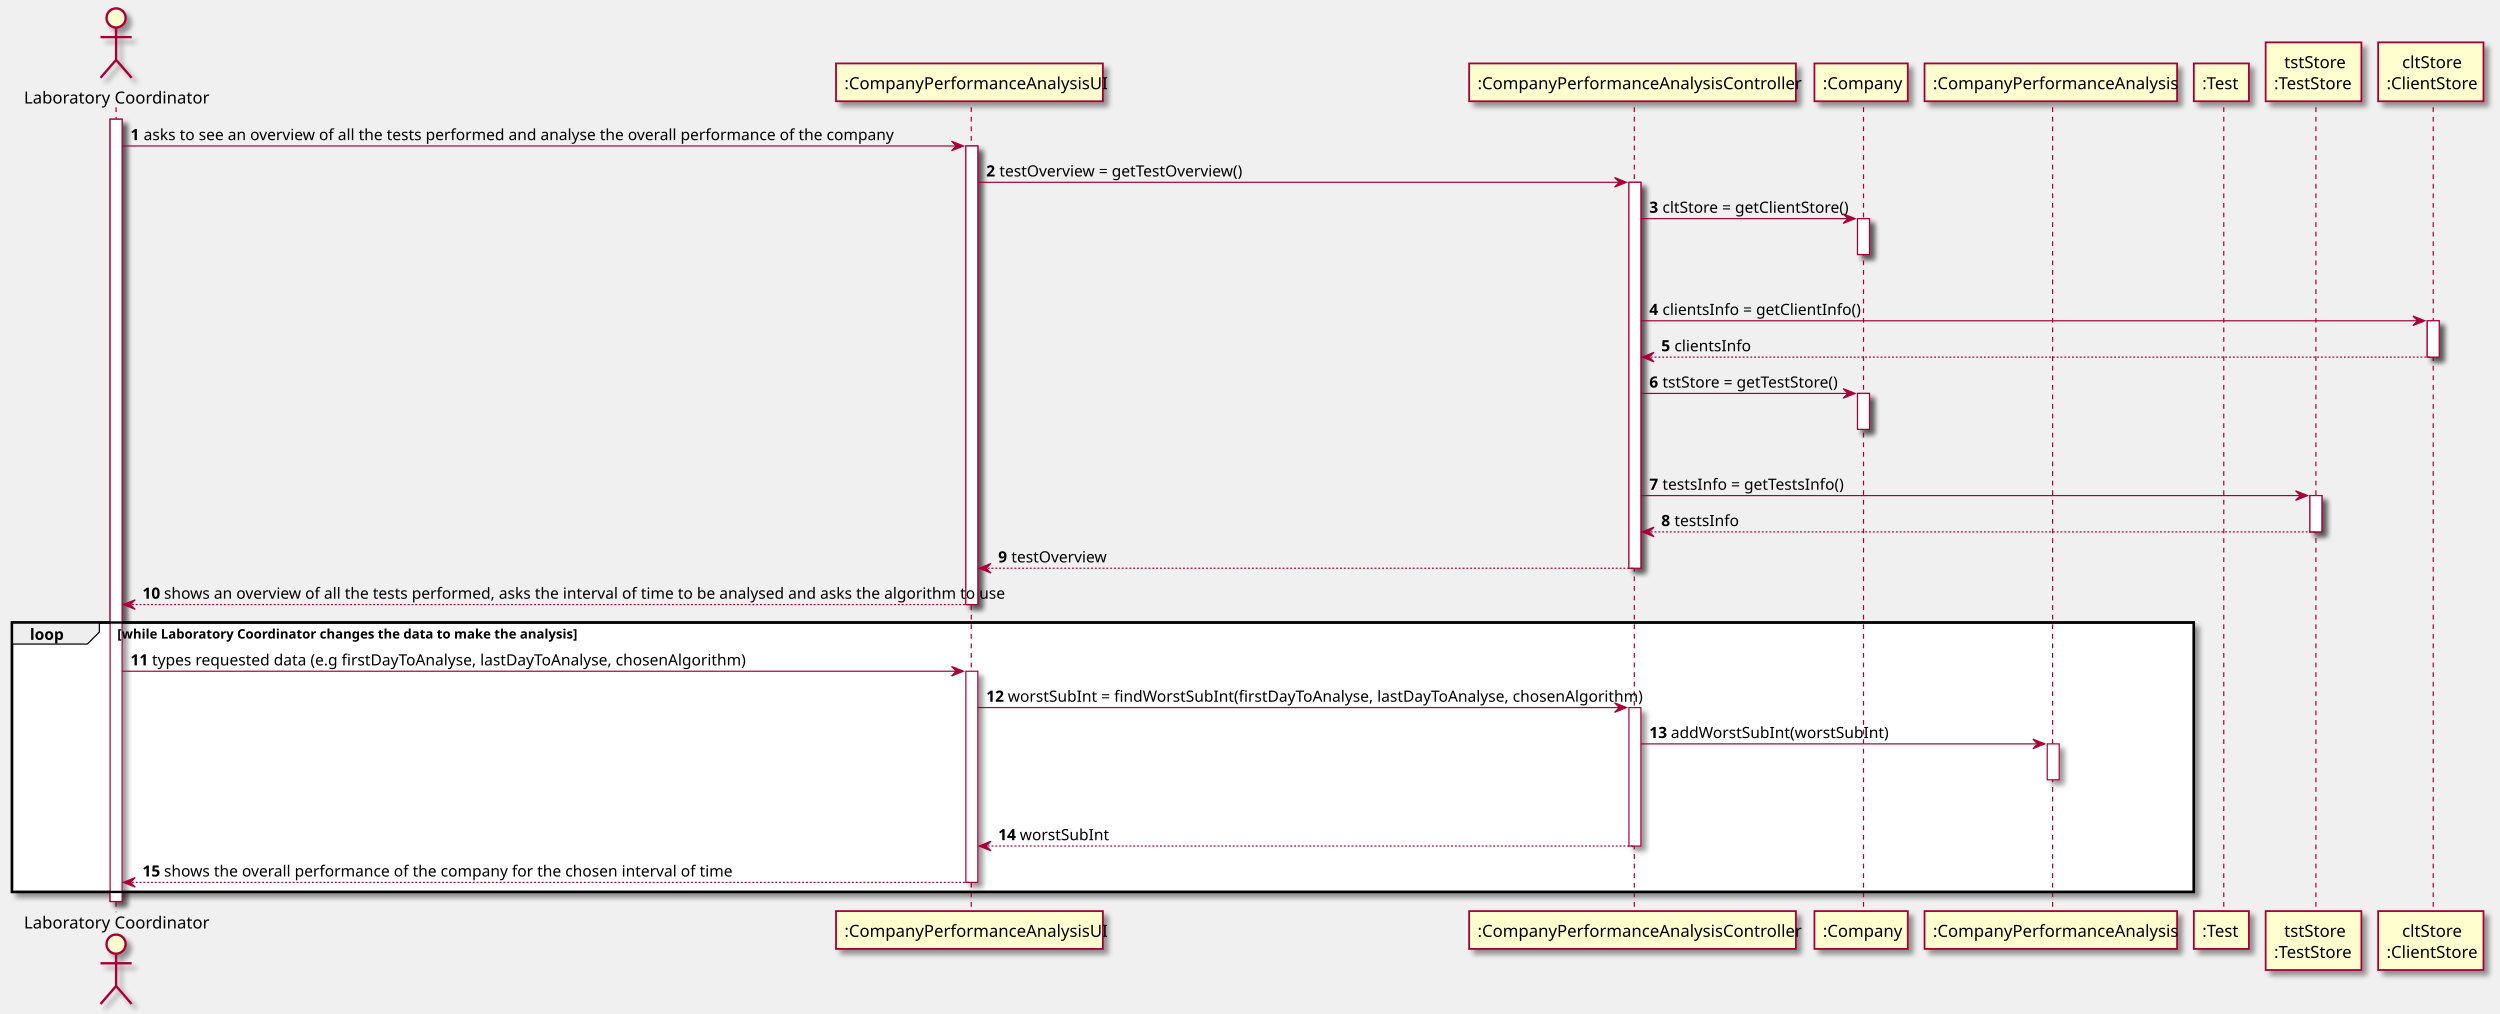
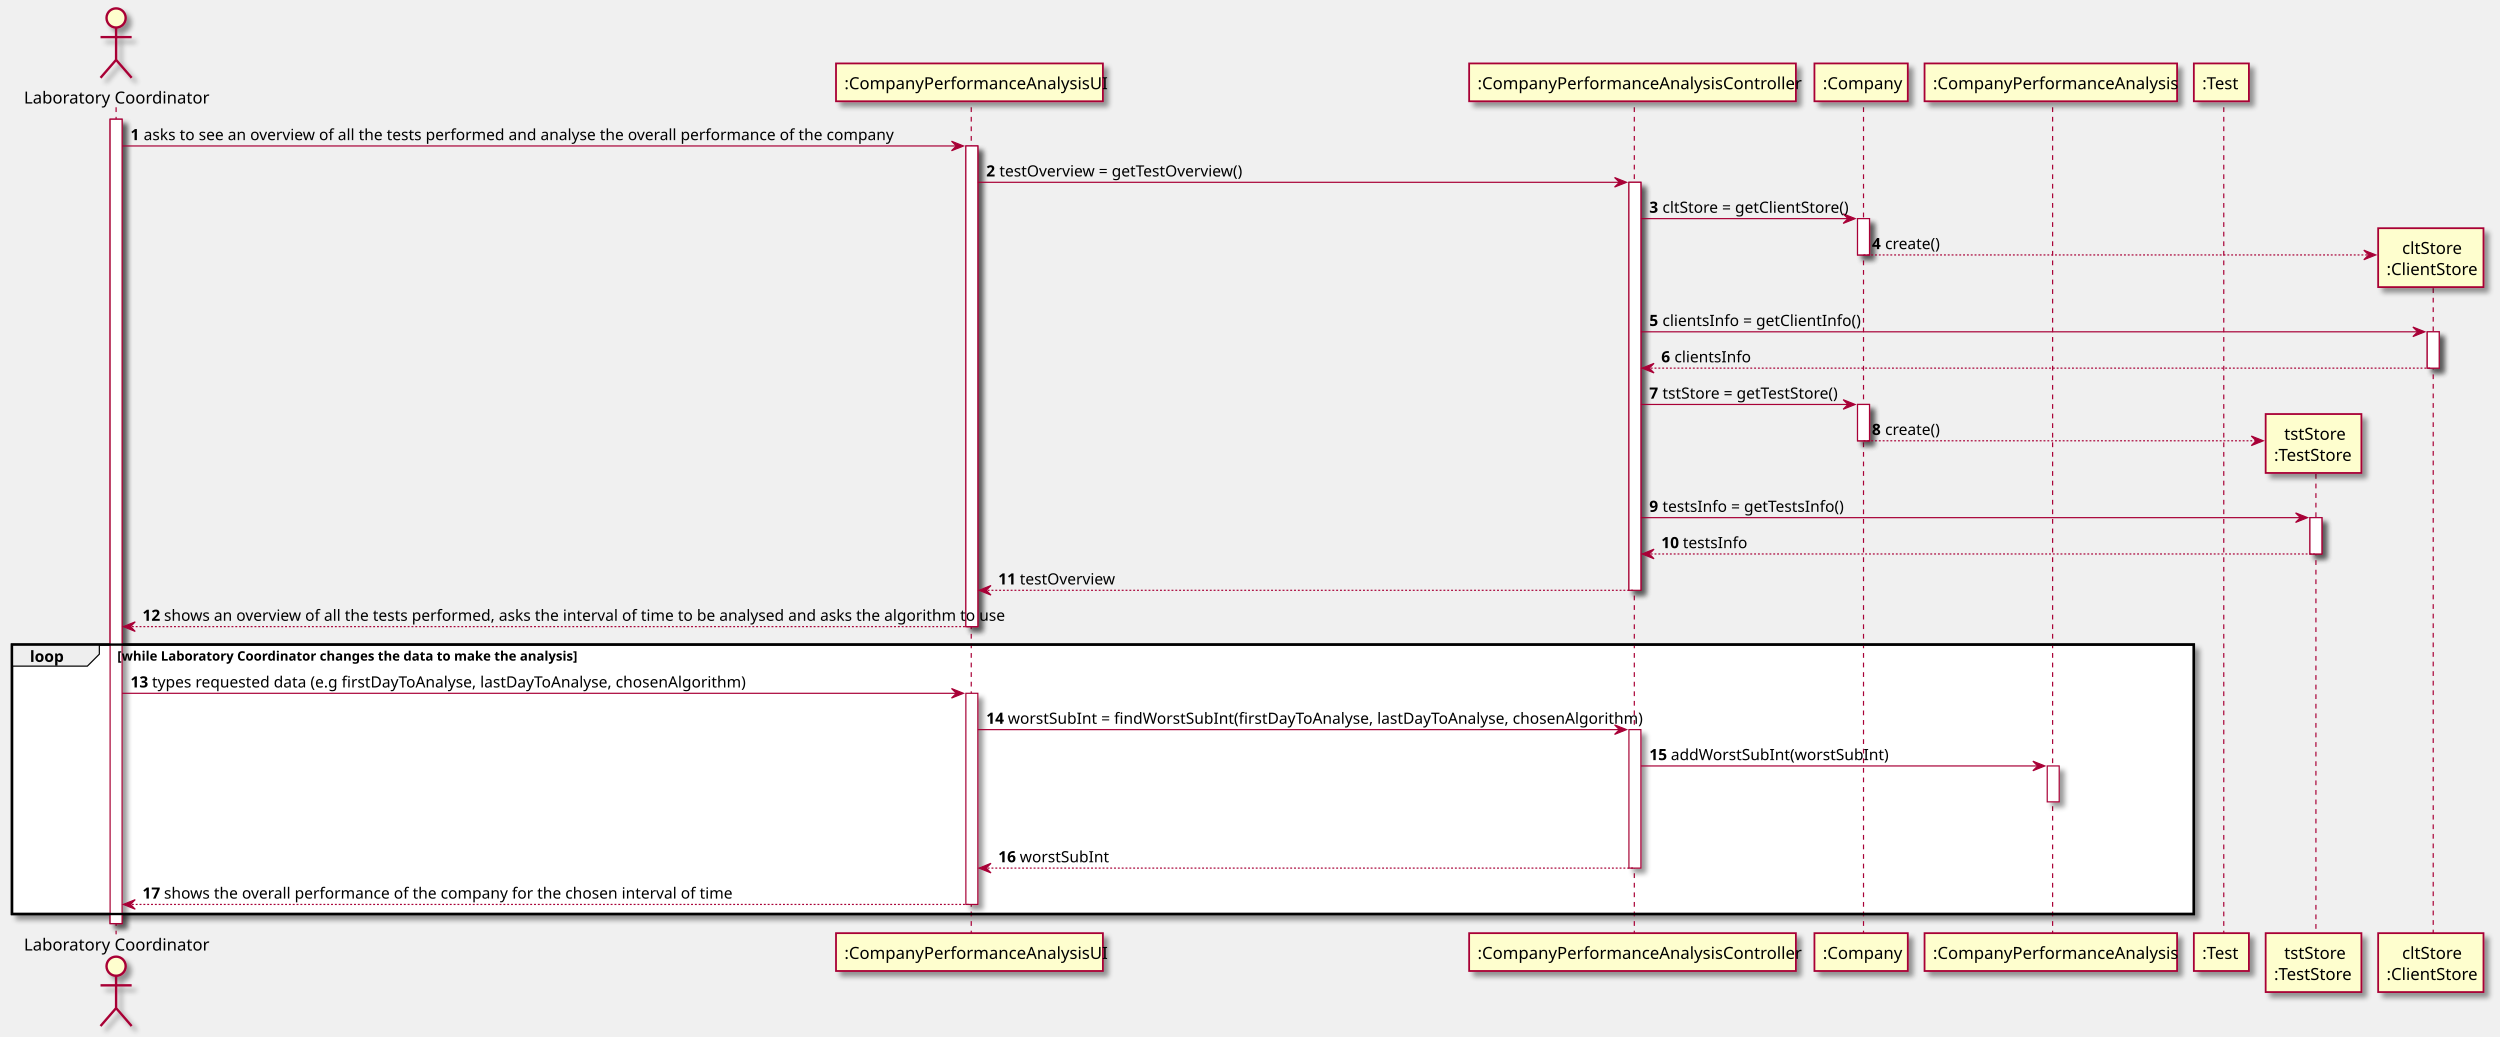
- <svg xmlns="http://www.w3.org/2000/svg" contentScriptType="application/ecmascript" contentStyleType="text/css" height="1058.75px" preserveAspectRatio="none" style="width:2611px;height:1058px;background:#FFFFFF;" version="1.1" viewBox="0 0 2611 1058" width="2611.25px" zoomAndPan="magnify">
+ <svg xmlns="http://www.w3.org/2000/svg" contentScriptType="application/ecmascript" contentStyleType="text/css" height="1082.5px" preserveAspectRatio="none" style="width:2611px;height:1082px;background:#FFFFFF;" version="1.1" viewBox="0 0 2611 1082" width="2611.25px" zoomAndPan="magnify">
  <defs>
-     <filter height="300%" id="f14uhjot03iaoo" width="300%" x="-1" y="-1">
+     <filter height="300%" id="f2tjvavtiavtm" width="300%" x="-1" y="-1">
      <feGaussianBlur result="blurOut" stdDeviation="2.5" />
      <feColorMatrix in="blurOut" result="blurOut2" type="matrix" values="0 0 0 0 0 0 0 0 0 0 0 0 0 0 0 0 0 0 .4 0" />
      <feOffset dx="5.0" dy="5.0" in="blurOut2" result="blurOut3" />
      <feBlend in="SourceGraphic" in2="blurOut3" mode="normal" />
    </filter>
  </defs>
  <g>
-     <rect fill="#FFFFFF" filter="url(#f14uhjot03iaoo)" height="817.031" style="stroke:#A80036;stroke-width:1.25;" width="12.5" x="115" y="124.512" />
-     <rect fill="#FFFFFF" filter="url(#f14uhjot03iaoo)" height="478.955" style="stroke:#A80036;stroke-width:1.25;" width="12.5" x="1008.75" y="152.451" />
-     <rect fill="#FFFFFF" filter="url(#f14uhjot03iaoo)" height="220.508" style="stroke:#A80036;stroke-width:1.25;" width="12.5" x="1008.75" y="701.035" />
-     <rect fill="#FFFFFF" filter="url(#f14uhjot03iaoo)" height="403.076" style="stroke:#A80036;stroke-width:1.25;" width="12.5" x="1701.25" y="190.391" />
-     <rect fill="#FFFFFF" filter="url(#f14uhjot03iaoo)" height="144.629" style="stroke:#A80036;stroke-width:1.25;" width="12.5" x="1701.25" y="738.975" />
-     <rect fill="#FFFFFF" filter="url(#f14uhjot03iaoo)" height="37.5" style="stroke:#A80036;stroke-width:1.25;" width="12.5" x="1940" y="228.33" />
-     <rect fill="#FFFFFF" filter="url(#f14uhjot03iaoo)" height="37.5" style="stroke:#A80036;stroke-width:1.25;" width="12.5" x="1940" y="410.898" />
-     <rect fill="#FFFFFF" filter="url(#f14uhjot03iaoo)" height="37.5" style="stroke:#A80036;stroke-width:1.25;" width="12.5" x="2138.125" y="776.914" />
-     <rect fill="#FFFFFF" filter="url(#f14uhjot03iaoo)" height="37.94" style="stroke:#A80036;stroke-width:1.25;" width="12.5" x="2412.5" y="517.588" />
-     <rect fill="#FFFFFF" filter="url(#f14uhjot03iaoo)" height="37.94" style="stroke:#A80036;stroke-width:1.25;" width="12.5" x="2535" y="335.019" />
-     <rect fill="#FFFFFF" filter="url(#f14uhjot03iaoo)" height="281.387" style="stroke:#000000;stroke-width:2.5;" width="2278.75" x="12.5" y="650.156" />
-     <line style="stroke:#A80036;stroke-width:1.25;stroke-dasharray:5.0,5.0;" x1="121.25" x2="121.25" y1="112.012" y2="952.793" />
-     <line style="stroke:#A80036;stroke-width:1.25;stroke-dasharray:5.0,5.0;" x1="1014.375" x2="1014.375" y1="112.012" y2="952.793" />
-     <line style="stroke:#A80036;stroke-width:1.25;stroke-dasharray:5.0,5.0;" x1="1706.875" x2="1706.875" y1="112.012" y2="952.793" />
-     <line style="stroke:#A80036;stroke-width:1.25;stroke-dasharray:5.0,5.0;" x1="1946.25" x2="1946.25" y1="112.012" y2="952.793" />
-     <line style="stroke:#A80036;stroke-width:1.25;stroke-dasharray:5.0,5.0;" x1="2143.75" x2="2143.75" y1="112.012" y2="952.793" />
-     <line style="stroke:#A80036;stroke-width:1.25;stroke-dasharray:5.0,5.0;" x1="2322.5" x2="2322.5" y1="112.012" y2="952.793" />
-     <line style="stroke:#A80036;stroke-width:1.25;stroke-dasharray:5.0,5.0;" x1="2418.75" x2="2418.75" y1="112.012" y2="952.793" />
-     <line style="stroke:#A80036;stroke-width:1.25;stroke-dasharray:5.0,5.0;" x1="2541.25" x2="2541.25" y1="112.012" y2="952.793" />
+     <rect fill="#FFFFFF" filter="url(#f2tjvavtiavtm)" height="840.078" style="stroke:#A80036;stroke-width:1.25;" width="12.5" x="115" y="124.512" />
+     <rect fill="#FFFFFF" filter="url(#f2tjvavtiavtm)" height="502.002" style="stroke:#A80036;stroke-width:1.25;" width="12.5" x="1008.75" y="152.451" />
+     <rect fill="#FFFFFF" filter="url(#f2tjvavtiavtm)" height="220.508" style="stroke:#A80036;stroke-width:1.25;" width="12.5" x="1008.75" y="724.082" />
+     <rect fill="#FFFFFF" filter="url(#f2tjvavtiavtm)" height="426.123" style="stroke:#A80036;stroke-width:1.25;" width="12.5" x="1701.25" y="190.391" />
+     <rect fill="#FFFFFF" filter="url(#f2tjvavtiavtm)" height="144.629" style="stroke:#A80036;stroke-width:1.25;" width="12.5" x="1701.25" y="762.021" />
+     <rect fill="#FFFFFF" filter="url(#f2tjvavtiavtm)" height="37.94" style="stroke:#A80036;stroke-width:1.25;" width="12.5" x="1940" y="228.33" />
+     <rect fill="#FFFFFF" filter="url(#f2tjvavtiavtm)" height="37.94" style="stroke:#A80036;stroke-width:1.25;" width="12.5" x="1940" y="422.422" />
+     <rect fill="#FFFFFF" filter="url(#f2tjvavtiavtm)" height="37.5" style="stroke:#A80036;stroke-width:1.25;" width="12.5" x="2138.125" y="799.961" />
+     <rect fill="#FFFFFF" filter="url(#f2tjvavtiavtm)" height="37.94" style="stroke:#A80036;stroke-width:1.25;" width="12.5" x="2412.5" y="540.635" />
+     <rect fill="#FFFFFF" filter="url(#f2tjvavtiavtm)" height="37.94" style="stroke:#A80036;stroke-width:1.25;" width="12.5" x="2535" y="346.543" />
+     <rect fill="#FFFFFF" filter="url(#f2tjvavtiavtm)" height="281.387" style="stroke:#000000;stroke-width:2.5;" width="2278.75" x="12.5" y="673.203" />
+     <line style="stroke:#A80036;stroke-width:1.25;stroke-dasharray:5.0,5.0;" x1="121.25" x2="121.25" y1="112.012" y2="975.84" />
+     <line style="stroke:#A80036;stroke-width:1.25;stroke-dasharray:5.0,5.0;" x1="1014.375" x2="1014.375" y1="112.012" y2="975.84" />
+     <line style="stroke:#A80036;stroke-width:1.25;stroke-dasharray:5.0,5.0;" x1="1706.875" x2="1706.875" y1="112.012" y2="975.84" />
+     <line style="stroke:#A80036;stroke-width:1.25;stroke-dasharray:5.0,5.0;" x1="1946.25" x2="1946.25" y1="112.012" y2="975.84" />
+     <line style="stroke:#A80036;stroke-width:1.25;stroke-dasharray:5.0,5.0;" x1="2143.75" x2="2143.75" y1="112.012" y2="975.84" />
+     <line style="stroke:#A80036;stroke-width:1.25;stroke-dasharray:5.0,5.0;" x1="2322.5" x2="2322.5" y1="112.012" y2="975.84" />
+     <line style="stroke:#A80036;stroke-width:1.25;stroke-dasharray:5.0,5.0;" x1="2418.75" x2="2418.75" y1="485.059" y2="975.84" />
+     <line style="stroke:#A80036;stroke-width:1.25;stroke-dasharray:5.0,5.0;" x1="2541.25" x2="2541.25" y1="290.967" y2="975.84" />
    <text fill="#000000" font-family="sans-serif" font-size="17.5" lengthAdjust="spacing" textLength="185" x="25" y="108.166">Laboratory Coordinator</text>
-     <ellipse cx="121.25" cy="18.75" fill="#FEFECE" filter="url(#f14uhjot03iaoo)" rx="10" ry="10" style="stroke:#A80036;stroke-width:2.5;" />
-     <path d="M121.25,28.75 L121.25,62.5 M105,38.75 L137.5,38.75 M121.25,62.5 L105,81.25 M121.25,62.5 L137.5,81.25 " fill="none" filter="url(#f14uhjot03iaoo)" style="stroke:#A80036;stroke-width:2.5;" />
-     <text fill="#000000" font-family="sans-serif" font-size="17.5" lengthAdjust="spacing" textLength="185" x="25" y="969.71">Laboratory Coordinator</text>
-     <ellipse cx="121.25" cy="986.055" fill="#FEFECE" filter="url(#f14uhjot03iaoo)" rx="10" ry="10" style="stroke:#A80036;stroke-width:2.5;" />
-     <path d="M121.25,996.055 L121.25,1029.805 M105,1006.055 L137.5,1006.055 M121.25,1029.805 L105,1048.555 M121.25,1029.805 L137.5,1048.555 " fill="none" filter="url(#f14uhjot03iaoo)" style="stroke:#A80036;stroke-width:2.5;" />
-     <rect fill="#FEFECE" filter="url(#f14uhjot03iaoo)" height="39.512" style="stroke:#A80036;stroke-width:1.875;" width="278.75" x="873.125" y="66.25" />
+     <ellipse cx="121.25" cy="18.75" fill="#FEFECE" filter="url(#f2tjvavtiavtm)" rx="10" ry="10" style="stroke:#A80036;stroke-width:2.5;" />
+     <path d="M121.25,28.75 L121.25,62.5 M105,38.75 L137.5,38.75 M121.25,62.5 L105,81.25 M121.25,62.5 L137.5,81.25 " fill="none" filter="url(#f2tjvavtiavtm)" style="stroke:#A80036;stroke-width:2.5;" />
+     <text fill="#000000" font-family="sans-serif" font-size="17.5" lengthAdjust="spacing" textLength="185" x="25" y="992.756">Laboratory Coordinator</text>
+     <ellipse cx="121.25" cy="1009.102" fill="#FEFECE" filter="url(#f2tjvavtiavtm)" rx="10" ry="10" style="stroke:#A80036;stroke-width:2.5;" />
+     <path d="M121.25,1019.102 L121.25,1052.852 M105,1029.102 L137.5,1029.102 M121.25,1052.852 L105,1071.602 M121.25,1052.852 L137.5,1071.602 " fill="none" filter="url(#f2tjvavtiavtm)" style="stroke:#A80036;stroke-width:2.5;" />
+     <rect fill="#FEFECE" filter="url(#f2tjvavtiavtm)" height="39.512" style="stroke:#A80036;stroke-width:1.875;" width="278.75" x="873.125" y="66.25" />
    <text fill="#000000" font-family="sans-serif" font-size="17.5" lengthAdjust="spacing" textLength="261.25" x="881.875" y="93.166">:CompanyPerformanceAnalysisUI</text>
-     <rect fill="#FEFECE" filter="url(#f14uhjot03iaoo)" height="39.512" style="stroke:#A80036;stroke-width:1.875;" width="278.75" x="873.125" y="951.543" />
-     <text fill="#000000" font-family="sans-serif" font-size="17.5" lengthAdjust="spacing" textLength="261.25" x="881.875" y="978.46">:CompanyPerformanceAnalysisUI</text>
-     <rect fill="#FEFECE" filter="url(#f14uhjot03iaoo)" height="39.512" style="stroke:#A80036;stroke-width:1.875;" width="341.25" x="1534.375" y="66.25" />
+     <rect fill="#FEFECE" filter="url(#f2tjvavtiavtm)" height="39.512" style="stroke:#A80036;stroke-width:1.875;" width="278.75" x="873.125" y="974.59" />
+     <text fill="#000000" font-family="sans-serif" font-size="17.5" lengthAdjust="spacing" textLength="261.25" x="881.875" y="1001.506">:CompanyPerformanceAnalysisUI</text>
+     <rect fill="#FEFECE" filter="url(#f2tjvavtiavtm)" height="39.512" style="stroke:#A80036;stroke-width:1.875;" width="341.25" x="1534.375" y="66.25" />
    <text fill="#000000" font-family="sans-serif" font-size="17.5" lengthAdjust="spacing" textLength="323.75" x="1543.125" y="93.166">:CompanyPerformanceAnalysisController</text>
-     <rect fill="#FEFECE" filter="url(#f14uhjot03iaoo)" height="39.512" style="stroke:#A80036;stroke-width:1.875;" width="341.25" x="1534.375" y="951.543" />
-     <text fill="#000000" font-family="sans-serif" font-size="17.5" lengthAdjust="spacing" textLength="323.75" x="1543.125" y="978.46">:CompanyPerformanceAnalysisController</text>
-     <rect fill="#FEFECE" filter="url(#f14uhjot03iaoo)" height="39.512" style="stroke:#A80036;stroke-width:1.875;" width="97.5" x="1895" y="66.25" />
+     <rect fill="#FEFECE" filter="url(#f2tjvavtiavtm)" height="39.512" style="stroke:#A80036;stroke-width:1.875;" width="341.25" x="1534.375" y="974.59" />
+     <text fill="#000000" font-family="sans-serif" font-size="17.5" lengthAdjust="spacing" textLength="323.75" x="1543.125" y="1001.506">:CompanyPerformanceAnalysisController</text>
+     <rect fill="#FEFECE" filter="url(#f2tjvavtiavtm)" height="39.512" style="stroke:#A80036;stroke-width:1.875;" width="97.5" x="1895" y="66.25" />
    <text fill="#000000" font-family="sans-serif" font-size="17.5" lengthAdjust="spacing" textLength="80" x="1903.75" y="93.166">:Company</text>
-     <rect fill="#FEFECE" filter="url(#f14uhjot03iaoo)" height="39.512" style="stroke:#A80036;stroke-width:1.875;" width="97.5" x="1895" y="951.543" />
-     <text fill="#000000" font-family="sans-serif" font-size="17.5" lengthAdjust="spacing" textLength="80" x="1903.75" y="978.46">:Company</text>
-     <rect fill="#FEFECE" filter="url(#f14uhjot03iaoo)" height="39.512" style="stroke:#A80036;stroke-width:1.875;" width="263.75" x="2010" y="66.25" />
+     <rect fill="#FEFECE" filter="url(#f2tjvavtiavtm)" height="39.512" style="stroke:#A80036;stroke-width:1.875;" width="97.5" x="1895" y="974.59" />
+     <text fill="#000000" font-family="sans-serif" font-size="17.5" lengthAdjust="spacing" textLength="80" x="1903.75" y="1001.506">:Company</text>
+     <rect fill="#FEFECE" filter="url(#f2tjvavtiavtm)" height="39.512" style="stroke:#A80036;stroke-width:1.875;" width="263.75" x="2010" y="66.25" />
    <text fill="#000000" font-family="sans-serif" font-size="17.5" lengthAdjust="spacing" textLength="246.25" x="2018.75" y="93.166">:CompanyPerformanceAnalysis</text>
-     <rect fill="#FEFECE" filter="url(#f14uhjot03iaoo)" height="39.512" style="stroke:#A80036;stroke-width:1.875;" width="263.75" x="2010" y="951.543" />
-     <text fill="#000000" font-family="sans-serif" font-size="17.5" lengthAdjust="spacing" textLength="246.25" x="2018.75" y="978.46">:CompanyPerformanceAnalysis</text>
-     <rect fill="#FEFECE" filter="url(#f14uhjot03iaoo)" height="39.512" style="stroke:#A80036;stroke-width:1.875;" width="57.5" x="2291.25" y="66.25" />
+     <rect fill="#FEFECE" filter="url(#f2tjvavtiavtm)" height="39.512" style="stroke:#A80036;stroke-width:1.875;" width="263.75" x="2010" y="974.59" />
+     <text fill="#000000" font-family="sans-serif" font-size="17.5" lengthAdjust="spacing" textLength="246.25" x="2018.75" y="1001.506">:CompanyPerformanceAnalysis</text>
+     <rect fill="#FEFECE" filter="url(#f2tjvavtiavtm)" height="39.512" style="stroke:#A80036;stroke-width:1.875;" width="57.5" x="2291.25" y="66.25" />
    <text fill="#000000" font-family="sans-serif" font-size="17.5" lengthAdjust="spacing" textLength="40" x="2300" y="93.166">:Test</text>
-     <rect fill="#FEFECE" filter="url(#f14uhjot03iaoo)" height="39.512" style="stroke:#A80036;stroke-width:1.875;" width="57.5" x="2291.25" y="951.543" />
-     <text fill="#000000" font-family="sans-serif" font-size="17.5" lengthAdjust="spacing" textLength="40" x="2300" y="978.46">:Test</text>
-     <rect fill="#FEFECE" filter="url(#f14uhjot03iaoo)" height="61.523" style="stroke:#A80036;stroke-width:1.875;" width="100" x="2366.25" y="44.238" />
-     <text fill="#000000" font-family="sans-serif" font-size="17.5" lengthAdjust="spacing" textLength="61.25" x="2385.625" y="71.155">tstStore</text>
-     <text fill="#000000" font-family="sans-serif" font-size="17.5" lengthAdjust="spacing" textLength="82.5" x="2375" y="93.166">:TestStore</text>
-     <rect fill="#FEFECE" filter="url(#f14uhjot03iaoo)" height="61.523" style="stroke:#A80036;stroke-width:1.875;" width="100" x="2366.25" y="951.543" />
-     <text fill="#000000" font-family="sans-serif" font-size="17.5" lengthAdjust="spacing" textLength="61.25" x="2385.625" y="978.46">tstStore</text>
-     <text fill="#000000" font-family="sans-serif" font-size="17.5" lengthAdjust="spacing" textLength="82.5" x="2375" y="1000.471">:TestStore</text>
-     <rect fill="#FEFECE" filter="url(#f14uhjot03iaoo)" height="61.523" style="stroke:#A80036;stroke-width:1.875;" width="110" x="2483.75" y="44.238" />
-     <text fill="#000000" font-family="sans-serif" font-size="17.5" lengthAdjust="spacing" textLength="60" x="2508.75" y="71.155">cltStore</text>
-     <text fill="#000000" font-family="sans-serif" font-size="17.5" lengthAdjust="spacing" textLength="92.5" x="2492.5" y="93.166">:ClientStore</text>
-     <rect fill="#FEFECE" filter="url(#f14uhjot03iaoo)" height="61.523" style="stroke:#A80036;stroke-width:1.875;" width="110" x="2483.75" y="951.543" />
-     <text fill="#000000" font-family="sans-serif" font-size="17.5" lengthAdjust="spacing" textLength="60" x="2508.75" y="978.46">cltStore</text>
-     <text fill="#000000" font-family="sans-serif" font-size="17.5" lengthAdjust="spacing" textLength="92.5" x="2492.5" y="1000.471">:ClientStore</text>
-     <rect fill="#FFFFFF" filter="url(#f14uhjot03iaoo)" height="817.031" style="stroke:#A80036;stroke-width:1.25;" width="12.5" x="115" y="124.512" />
-     <rect fill="#FFFFFF" filter="url(#f14uhjot03iaoo)" height="478.955" style="stroke:#A80036;stroke-width:1.25;" width="12.5" x="1008.75" y="152.451" />
-     <rect fill="#FFFFFF" filter="url(#f14uhjot03iaoo)" height="220.508" style="stroke:#A80036;stroke-width:1.25;" width="12.5" x="1008.75" y="701.035" />
-     <rect fill="#FFFFFF" filter="url(#f14uhjot03iaoo)" height="403.076" style="stroke:#A80036;stroke-width:1.25;" width="12.5" x="1701.25" y="190.391" />
-     <rect fill="#FFFFFF" filter="url(#f14uhjot03iaoo)" height="144.629" style="stroke:#A80036;stroke-width:1.25;" width="12.5" x="1701.25" y="738.975" />
-     <rect fill="#FFFFFF" filter="url(#f14uhjot03iaoo)" height="37.5" style="stroke:#A80036;stroke-width:1.25;" width="12.5" x="1940" y="228.33" />
-     <rect fill="#FFFFFF" filter="url(#f14uhjot03iaoo)" height="37.5" style="stroke:#A80036;stroke-width:1.25;" width="12.5" x="1940" y="410.898" />
-     <rect fill="#FFFFFF" filter="url(#f14uhjot03iaoo)" height="37.5" style="stroke:#A80036;stroke-width:1.25;" width="12.5" x="2138.125" y="776.914" />
-     <rect fill="#FFFFFF" filter="url(#f14uhjot03iaoo)" height="37.94" style="stroke:#A80036;stroke-width:1.25;" width="12.5" x="2412.5" y="517.588" />
-     <rect fill="#FFFFFF" filter="url(#f14uhjot03iaoo)" height="37.94" style="stroke:#A80036;stroke-width:1.25;" width="12.5" x="2535" y="335.019" />
+     <rect fill="#FEFECE" filter="url(#f2tjvavtiavtm)" height="39.512" style="stroke:#A80036;stroke-width:1.875;" width="57.5" x="2291.25" y="974.59" />
+     <text fill="#000000" font-family="sans-serif" font-size="17.5" lengthAdjust="spacing" textLength="40" x="2300" y="1001.506">:Test</text>
+     <rect fill="#FEFECE" filter="url(#f2tjvavtiavtm)" height="61.523" style="stroke:#A80036;stroke-width:1.875;" width="100" x="2366.25" y="974.59" />
+     <text fill="#000000" font-family="sans-serif" font-size="17.5" lengthAdjust="spacing" textLength="61.25" x="2385.625" y="1001.506">tstStore</text>
+     <text fill="#000000" font-family="sans-serif" font-size="17.5" lengthAdjust="spacing" textLength="82.5" x="2375" y="1023.518">:TestStore</text>
+     <rect fill="#FEFECE" filter="url(#f2tjvavtiavtm)" height="61.523" style="stroke:#A80036;stroke-width:1.875;" width="110" x="2483.75" y="974.59" />
+     <text fill="#000000" font-family="sans-serif" font-size="17.5" lengthAdjust="spacing" textLength="60" x="2508.75" y="1001.506">cltStore</text>
+     <text fill="#000000" font-family="sans-serif" font-size="17.5" lengthAdjust="spacing" textLength="92.5" x="2492.5" y="1023.518">:ClientStore</text>
+     <rect fill="#FFFFFF" filter="url(#f2tjvavtiavtm)" height="840.078" style="stroke:#A80036;stroke-width:1.25;" width="12.5" x="115" y="124.512" />
+     <rect fill="#FFFFFF" filter="url(#f2tjvavtiavtm)" height="502.002" style="stroke:#A80036;stroke-width:1.25;" width="12.5" x="1008.75" y="152.451" />
+     <rect fill="#FFFFFF" filter="url(#f2tjvavtiavtm)" height="220.508" style="stroke:#A80036;stroke-width:1.25;" width="12.5" x="1008.75" y="724.082" />
+     <rect fill="#FFFFFF" filter="url(#f2tjvavtiavtm)" height="426.123" style="stroke:#A80036;stroke-width:1.25;" width="12.5" x="1701.25" y="190.391" />
+     <rect fill="#FFFFFF" filter="url(#f2tjvavtiavtm)" height="144.629" style="stroke:#A80036;stroke-width:1.25;" width="12.5" x="1701.25" y="762.021" />
+     <rect fill="#FFFFFF" filter="url(#f2tjvavtiavtm)" height="37.94" style="stroke:#A80036;stroke-width:1.25;" width="12.5" x="1940" y="228.33" />
+     <rect fill="#FFFFFF" filter="url(#f2tjvavtiavtm)" height="37.94" style="stroke:#A80036;stroke-width:1.25;" width="12.5" x="1940" y="422.422" />
+     <rect fill="#FFFFFF" filter="url(#f2tjvavtiavtm)" height="37.5" style="stroke:#A80036;stroke-width:1.25;" width="12.5" x="2138.125" y="799.961" />
+     <rect fill="#FFFFFF" filter="url(#f2tjvavtiavtm)" height="37.94" style="stroke:#A80036;stroke-width:1.25;" width="12.5" x="2412.5" y="540.635" />
+     <rect fill="#FFFFFF" filter="url(#f2tjvavtiavtm)" height="37.94" style="stroke:#A80036;stroke-width:1.25;" width="12.5" x="2535" y="346.543" />
    <polygon fill="#A80036" points="993.75,147.451,1006.25,152.451,993.75,157.451,998.75,152.451" style="stroke:#A80036;stroke-width:1.25;" />
    <line style="stroke:#A80036;stroke-width:1.25;" x1="127.5" x2="1001.25" y1="152.451" y2="152.451" />
    <text fill="#000000" font-family="sans-serif" font-size="16.25" font-weight="bold" lengthAdjust="spacing" textLength="8.75" x="136.25" y="146.381">1</text>
    <text fill="#000000" font-family="sans-serif" font-size="16.25" lengthAdjust="spacing" textLength="735" x="150" y="146.381">asks to see an overview of all the tests performed and analyse the overall performance of the company</text>
    <polygon fill="#A80036" points="1686.25,185.391,1698.75,190.391,1686.25,195.391,1691.25,190.391" style="stroke:#A80036;stroke-width:1.25;" />
    <line style="stroke:#A80036;stroke-width:1.25;" x1="1021.25" x2="1693.75" y1="190.391" y2="190.391" />
    <text fill="#000000" font-family="sans-serif" font-size="16.25" font-weight="bold" lengthAdjust="spacing" textLength="8.75" x="1030" y="184.32">2</text>
    <text fill="#000000" font-family="sans-serif" font-size="16.25" lengthAdjust="spacing" textLength="236.25" x="1043.75" y="184.32">testOverview = getTestOverview()</text>
    <polygon fill="#A80036" points="1925,223.33,1937.5,228.33,1925,233.33,1930,228.33" style="stroke:#A80036;stroke-width:1.25;" />
    <line style="stroke:#A80036;stroke-width:1.25;" x1="1713.75" x2="1932.5" y1="228.33" y2="228.33" />
    <text fill="#000000" font-family="sans-serif" font-size="16.25" font-weight="bold" lengthAdjust="spacing" textLength="8.75" x="1722.5" y="222.26">3</text>
    <text fill="#000000" font-family="sans-serif" font-size="16.25" lengthAdjust="spacing" textLength="188.75" x="1736.25" y="222.26">cltStore = getClientStore()</text>
-     <polygon fill="#A80036" points="2520,330.019,2532.5,335.019,2520,340.019,2525,335.019" style="stroke:#A80036;stroke-width:1.25;" />
-     <line style="stroke:#A80036;stroke-width:1.25;" x1="1713.75" x2="2527.5" y1="335.019" y2="335.019" />
-     <text fill="#000000" font-family="sans-serif" font-size="16.25" font-weight="bold" lengthAdjust="spacing" textLength="8.75" x="1722.5" y="328.949">4</text>
-     <text fill="#000000" font-family="sans-serif" font-size="16.25" lengthAdjust="spacing" textLength="191.25" x="1736.25" y="328.949">clientsInfo = getClientInfo()</text>
-     <polygon fill="#A80036" points="1727.5,367.959,1715,372.959,1727.5,377.959,1722.5,372.959" style="stroke:#A80036;stroke-width:1.25;" />
-     <line style="stroke:#A80036;stroke-width:1.25;stroke-dasharray:2.0,2.0;" x1="1720" x2="2540" y1="372.959" y2="372.959" />
-     <text fill="#000000" font-family="sans-serif" font-size="16.25" font-weight="bold" lengthAdjust="spacing" textLength="8.75" x="1735" y="366.888">5</text>
-     <text fill="#000000" font-family="sans-serif" font-size="16.25" lengthAdjust="spacing" textLength="72.5" x="1748.75" y="366.888">clientsInfo</text>
-     <polygon fill="#A80036" points="1925,405.898,1937.5,410.898,1925,415.898,1930,410.898" style="stroke:#A80036;stroke-width:1.25;" />
-     <line style="stroke:#A80036;stroke-width:1.25;" x1="1713.75" x2="1932.5" y1="410.898" y2="410.898" />
-     <text fill="#000000" font-family="sans-serif" font-size="16.25" font-weight="bold" lengthAdjust="spacing" textLength="8.75" x="1722.5" y="404.828">6</text>
-     <text fill="#000000" font-family="sans-serif" font-size="16.25" lengthAdjust="spacing" textLength="180" x="1736.25" y="404.828">tstStore = getTestStore()</text>
-     <polygon fill="#A80036" points="2397.5,512.588,2410,517.588,2397.5,522.588,2402.5,517.588" style="stroke:#A80036;stroke-width:1.25;" />
-     <line style="stroke:#A80036;stroke-width:1.25;" x1="1713.75" x2="2405" y1="517.588" y2="517.588" />
-     <text fill="#000000" font-family="sans-serif" font-size="16.25" font-weight="bold" lengthAdjust="spacing" textLength="8.75" x="1722.5" y="511.517">7</text>
-     <text fill="#000000" font-family="sans-serif" font-size="16.25" lengthAdjust="spacing" textLength="178.75" x="1736.25" y="511.517">testsInfo = getTestsInfo()</text>
-     <polygon fill="#A80036" points="1727.5,550.527,1715,555.527,1727.5,560.527,1722.5,555.527" style="stroke:#A80036;stroke-width:1.25;" />
-     <line style="stroke:#A80036;stroke-width:1.25;stroke-dasharray:2.0,2.0;" x1="1720" x2="2417.5" y1="555.527" y2="555.527" />
-     <text fill="#000000" font-family="sans-serif" font-size="16.25" font-weight="bold" lengthAdjust="spacing" textLength="8.75" x="1735" y="549.457">8</text>
-     <text fill="#000000" font-family="sans-serif" font-size="16.25" lengthAdjust="spacing" textLength="61.25" x="1748.75" y="549.457">testsInfo</text>
-     <polygon fill="#A80036" points="1035,588.467,1022.5,593.467,1035,598.467,1030,593.467" style="stroke:#A80036;stroke-width:1.25;" />
-     <line style="stroke:#A80036;stroke-width:1.25;stroke-dasharray:2.0,2.0;" x1="1027.5" x2="1706.25" y1="593.467" y2="593.467" />
-     <text fill="#000000" font-family="sans-serif" font-size="16.25" font-weight="bold" lengthAdjust="spacing" textLength="8.75" x="1042.5" y="587.396">9</text>
-     <text fill="#000000" font-family="sans-serif" font-size="16.25" lengthAdjust="spacing" textLength="90" x="1056.25" y="587.396">testOverview</text>
-     <polygon fill="#A80036" points="141.25,626.406,128.75,631.406,141.25,636.406,136.25,631.406" style="stroke:#A80036;stroke-width:1.25;" />
-     <line style="stroke:#A80036;stroke-width:1.25;stroke-dasharray:2.0,2.0;" x1="133.75" x2="1013.75" y1="631.406" y2="631.406" />
-     <text fill="#000000" font-family="sans-serif" font-size="16.25" font-weight="bold" lengthAdjust="spacing" textLength="17.5" x="148.75" y="625.336">10</text>
-     <text fill="#000000" font-family="sans-serif" font-size="16.25" lengthAdjust="spacing" textLength="828.75" x="171.25" y="625.336">shows an overview of all the tests performed, asks the interval of time to be analysed and asks the algorithm to use</text>
-     <path d="M12.5,650.156 L103.75,650.156 L103.75,660.156 L91.25,672.656 L12.5,672.656 L12.5,650.156 " fill="#EEEEEE" style="stroke:#000000;stroke-width:1.25;" />
-     <rect fill="none" height="281.387" style="stroke:#000000;stroke-width:2.5;" width="2278.75" x="12.5" y="650.156" />
-     <text fill="#000000" font-family="sans-serif" font-size="16.25" font-weight="bold" lengthAdjust="spacing" textLength="35" x="31.25" y="668.275">loop</text>
-     <text fill="#000000" font-family="sans-serif" font-size="13.75" font-weight="bold" lengthAdjust="spacing" textLength="480" x="122.5" y="666.93">[while Laboratory Coordinator changes the data to make the analysis]</text>
-     <polygon fill="#A80036" points="993.75,696.035,1006.25,701.035,993.75,706.035,998.75,701.035" style="stroke:#A80036;stroke-width:1.25;" />
-     <line style="stroke:#A80036;stroke-width:1.25;" x1="127.5" x2="1001.25" y1="701.035" y2="701.035" />
-     <text fill="#000000" font-family="sans-serif" font-size="16.25" font-weight="bold" lengthAdjust="spacing" textLength="17.5" x="136.25" y="694.965">11</text>
-     <text fill="#000000" font-family="sans-serif" font-size="16.25" lengthAdjust="spacing" textLength="598.75" x="158.75" y="694.965">types requested data (e.g firstDayToAnalyse, lastDayToAnalyse, chosenAlgorithm)</text>
-     <polygon fill="#A80036" points="1686.25,733.975,1698.75,738.975,1686.25,743.975,1691.25,738.975" style="stroke:#A80036;stroke-width:1.25;" />
-     <line style="stroke:#A80036;stroke-width:1.25;" x1="1021.25" x2="1693.75" y1="738.975" y2="738.975" />
-     <text fill="#000000" font-family="sans-serif" font-size="16.25" font-weight="bold" lengthAdjust="spacing" textLength="17.5" x="1030" y="732.904">12</text>
-     <text fill="#000000" font-family="sans-serif" font-size="16.25" lengthAdjust="spacing" textLength="633.75" x="1052.5" y="732.904">worstSubInt = findWorstSubInt(firstDayToAnalyse, lastDayToAnalyse, chosenAlgorithm)</text>
-     <polygon fill="#A80036" points="2123.125,771.914,2135.625,776.914,2123.125,781.914,2128.125,776.914" style="stroke:#A80036;stroke-width:1.25;" />
-     <line style="stroke:#A80036;stroke-width:1.25;" x1="1713.75" x2="2130.625" y1="776.914" y2="776.914" />
-     <text fill="#000000" font-family="sans-serif" font-size="16.25" font-weight="bold" lengthAdjust="spacing" textLength="17.5" x="1722.5" y="770.843">13</text>
-     <text fill="#000000" font-family="sans-serif" font-size="16.25" lengthAdjust="spacing" textLength="211.25" x="1745" y="770.843">addWorstSubInt(worstSubInt)</text>
-     <polygon fill="#A80036" points="1035,878.604,1022.5,883.604,1035,888.604,1030,883.604" style="stroke:#A80036;stroke-width:1.25;" />
-     <line style="stroke:#A80036;stroke-width:1.25;stroke-dasharray:2.0,2.0;" x1="1027.5" x2="1706.25" y1="883.604" y2="883.604" />
-     <text fill="#000000" font-family="sans-serif" font-size="16.25" font-weight="bold" lengthAdjust="spacing" textLength="17.5" x="1042.5" y="877.533">14</text>
-     <text fill="#000000" font-family="sans-serif" font-size="16.25" lengthAdjust="spacing" textLength="85" x="1065" y="877.533">worstSubInt</text>
-     <polygon fill="#A80036" points="141.25,916.543,128.75,921.543,141.25,926.543,136.25,921.543" style="stroke:#A80036;stroke-width:1.25;" />
-     <line style="stroke:#A80036;stroke-width:1.25;stroke-dasharray:2.0,2.0;" x1="133.75" x2="1013.75" y1="921.543" y2="921.543" />
-     <text fill="#000000" font-family="sans-serif" font-size="16.25" font-weight="bold" lengthAdjust="spacing" textLength="17.5" x="148.75" y="915.472">15</text>
-     <text fill="#000000" font-family="sans-serif" font-size="16.25" lengthAdjust="spacing" textLength="550" x="171.25" y="915.472">shows the overall performance of the company for the chosen interval of time</text>
+     <polygon fill="#A80036" points="2468.75,261.269,2481.25,266.269,2468.75,271.269,2473.75,266.269" style="stroke:#A80036;stroke-width:1.25;" />
+     <line style="stroke:#A80036;stroke-width:1.25;stroke-dasharray:2.0,2.0;" x1="1946.25" x2="2476.25" y1="266.269" y2="266.269" />
+     <text fill="#000000" font-family="sans-serif" font-size="16.25" font-weight="bold" lengthAdjust="spacing" textLength="8.75" x="1955" y="260.199">4</text>
+     <text fill="#000000" font-family="sans-serif" font-size="16.25" lengthAdjust="spacing" textLength="55" x="1968.75" y="260.199">create()</text>
+     <rect fill="#FEFECE" filter="url(#f2tjvavtiavtm)" height="61.523" style="stroke:#A80036;stroke-width:1.875;" width="110" x="2483.75" y="238.33" />
+     <text fill="#000000" font-family="sans-serif" font-size="17.5" lengthAdjust="spacing" textLength="60" x="2508.75" y="265.247">cltStore</text>
+     <text fill="#000000" font-family="sans-serif" font-size="17.5" lengthAdjust="spacing" textLength="92.5" x="2492.5" y="287.258">:ClientStore</text>
+     <polygon fill="#A80036" points="2520,341.543,2532.5,346.543,2520,351.543,2525,346.543" style="stroke:#A80036;stroke-width:1.25;" />
+     <line style="stroke:#A80036;stroke-width:1.25;" x1="1713.75" x2="2527.5" y1="346.543" y2="346.543" />
+     <text fill="#000000" font-family="sans-serif" font-size="16.25" font-weight="bold" lengthAdjust="spacing" textLength="8.75" x="1722.5" y="340.472">5</text>
+     <text fill="#000000" font-family="sans-serif" font-size="16.25" lengthAdjust="spacing" textLength="191.25" x="1736.25" y="340.472">clientsInfo = getClientInfo()</text>
+     <polygon fill="#A80036" points="1727.5,379.482,1715,384.482,1727.5,389.482,1722.5,384.482" style="stroke:#A80036;stroke-width:1.25;" />
+     <line style="stroke:#A80036;stroke-width:1.25;stroke-dasharray:2.0,2.0;" x1="1720" x2="2540" y1="384.482" y2="384.482" />
+     <text fill="#000000" font-family="sans-serif" font-size="16.25" font-weight="bold" lengthAdjust="spacing" textLength="8.75" x="1735" y="378.412">6</text>
+     <text fill="#000000" font-family="sans-serif" font-size="16.25" lengthAdjust="spacing" textLength="72.5" x="1748.75" y="378.412">clientsInfo</text>
+     <polygon fill="#A80036" points="1925,417.422,1937.5,422.422,1925,427.422,1930,422.422" style="stroke:#A80036;stroke-width:1.25;" />
+     <line style="stroke:#A80036;stroke-width:1.25;" x1="1713.75" x2="1932.5" y1="422.422" y2="422.422" />
+     <text fill="#000000" font-family="sans-serif" font-size="16.25" font-weight="bold" lengthAdjust="spacing" textLength="8.75" x="1722.5" y="416.351">7</text>
+     <text fill="#000000" font-family="sans-serif" font-size="16.25" lengthAdjust="spacing" textLength="180" x="1736.25" y="416.351">tstStore = getTestStore()</text>
+     <polygon fill="#A80036" points="2351.25,455.361,2363.75,460.361,2351.25,465.361,2356.25,460.361" style="stroke:#A80036;stroke-width:1.25;" />
+     <line style="stroke:#A80036;stroke-width:1.25;stroke-dasharray:2.0,2.0;" x1="1946.25" x2="2358.75" y1="460.361" y2="460.361" />
+     <text fill="#000000" font-family="sans-serif" font-size="16.25" font-weight="bold" lengthAdjust="spacing" textLength="8.75" x="1955" y="454.291">8</text>
+     <text fill="#000000" font-family="sans-serif" font-size="16.25" lengthAdjust="spacing" textLength="55" x="1968.75" y="454.291">create()</text>
+     <rect fill="#FEFECE" filter="url(#f2tjvavtiavtm)" height="61.523" style="stroke:#A80036;stroke-width:1.875;" width="100" x="2366.25" y="432.422" />
+     <text fill="#000000" font-family="sans-serif" font-size="17.5" lengthAdjust="spacing" textLength="61.25" x="2385.625" y="459.338">tstStore</text>
+     <text fill="#000000" font-family="sans-serif" font-size="17.5" lengthAdjust="spacing" textLength="82.5" x="2375" y="481.35">:TestStore</text>
+     <polygon fill="#A80036" points="2397.5,535.635,2410,540.635,2397.5,545.635,2402.5,540.635" style="stroke:#A80036;stroke-width:1.25;" />
+     <line style="stroke:#A80036;stroke-width:1.25;" x1="1713.75" x2="2405" y1="540.635" y2="540.635" />
+     <text fill="#000000" font-family="sans-serif" font-size="16.25" font-weight="bold" lengthAdjust="spacing" textLength="8.75" x="1722.5" y="534.564">9</text>
+     <text fill="#000000" font-family="sans-serif" font-size="16.25" lengthAdjust="spacing" textLength="178.75" x="1736.25" y="534.564">testsInfo = getTestsInfo()</text>
+     <polygon fill="#A80036" points="1727.5,573.574,1715,578.574,1727.5,583.574,1722.5,578.574" style="stroke:#A80036;stroke-width:1.25;" />
+     <line style="stroke:#A80036;stroke-width:1.25;stroke-dasharray:2.0,2.0;" x1="1720" x2="2417.5" y1="578.574" y2="578.574" />
+     <text fill="#000000" font-family="sans-serif" font-size="16.25" font-weight="bold" lengthAdjust="spacing" textLength="17.5" x="1735" y="572.504">10</text>
+     <text fill="#000000" font-family="sans-serif" font-size="16.25" lengthAdjust="spacing" textLength="61.25" x="1757.5" y="572.504">testsInfo</text>
+     <polygon fill="#A80036" points="1035,611.514,1022.5,616.514,1035,621.514,1030,616.514" style="stroke:#A80036;stroke-width:1.25;" />
+     <line style="stroke:#A80036;stroke-width:1.25;stroke-dasharray:2.0,2.0;" x1="1027.5" x2="1706.25" y1="616.514" y2="616.514" />
+     <text fill="#000000" font-family="sans-serif" font-size="16.25" font-weight="bold" lengthAdjust="spacing" textLength="17.5" x="1042.5" y="610.443">11</text>
+     <text fill="#000000" font-family="sans-serif" font-size="16.25" lengthAdjust="spacing" textLength="90" x="1065" y="610.443">testOverview</text>
+     <polygon fill="#A80036" points="141.25,649.453,128.75,654.453,141.25,659.453,136.25,654.453" style="stroke:#A80036;stroke-width:1.25;" />
+     <line style="stroke:#A80036;stroke-width:1.25;stroke-dasharray:2.0,2.0;" x1="133.75" x2="1013.75" y1="654.453" y2="654.453" />
+     <text fill="#000000" font-family="sans-serif" font-size="16.25" font-weight="bold" lengthAdjust="spacing" textLength="17.5" x="148.75" y="648.383">12</text>
+     <text fill="#000000" font-family="sans-serif" font-size="16.25" lengthAdjust="spacing" textLength="828.75" x="171.25" y="648.383">shows an overview of all the tests performed, asks the interval of time to be analysed and asks the algorithm to use</text>
+     <path d="M12.5,673.203 L103.75,673.203 L103.75,683.203 L91.25,695.703 L12.5,695.703 L12.5,673.203 " fill="#EEEEEE" style="stroke:#000000;stroke-width:1.25;" />
+     <rect fill="none" height="281.387" style="stroke:#000000;stroke-width:2.5;" width="2278.75" x="12.5" y="673.203" />
+     <text fill="#000000" font-family="sans-serif" font-size="16.25" font-weight="bold" lengthAdjust="spacing" textLength="35" x="31.25" y="691.322">loop</text>
+     <text fill="#000000" font-family="sans-serif" font-size="13.75" font-weight="bold" lengthAdjust="spacing" textLength="480" x="122.5" y="689.977">[while Laboratory Coordinator changes the data to make the analysis]</text>
+     <polygon fill="#A80036" points="993.75,719.082,1006.25,724.082,993.75,729.082,998.75,724.082" style="stroke:#A80036;stroke-width:1.25;" />
+     <line style="stroke:#A80036;stroke-width:1.25;" x1="127.5" x2="1001.25" y1="724.082" y2="724.082" />
+     <text fill="#000000" font-family="sans-serif" font-size="16.25" font-weight="bold" lengthAdjust="spacing" textLength="17.5" x="136.25" y="718.011">13</text>
+     <text fill="#000000" font-family="sans-serif" font-size="16.25" lengthAdjust="spacing" textLength="598.75" x="158.75" y="718.011">types requested data (e.g firstDayToAnalyse, lastDayToAnalyse, chosenAlgorithm)</text>
+     <polygon fill="#A80036" points="1686.25,757.021,1698.75,762.021,1686.25,767.021,1691.25,762.021" style="stroke:#A80036;stroke-width:1.25;" />
+     <line style="stroke:#A80036;stroke-width:1.25;" x1="1021.25" x2="1693.75" y1="762.021" y2="762.021" />
+     <text fill="#000000" font-family="sans-serif" font-size="16.25" font-weight="bold" lengthAdjust="spacing" textLength="17.5" x="1030" y="755.951">14</text>
+     <text fill="#000000" font-family="sans-serif" font-size="16.25" lengthAdjust="spacing" textLength="633.75" x="1052.5" y="755.951">worstSubInt = findWorstSubInt(firstDayToAnalyse, lastDayToAnalyse, chosenAlgorithm)</text>
+     <polygon fill="#A80036" points="2123.125,794.961,2135.625,799.961,2123.125,804.961,2128.125,799.961" style="stroke:#A80036;stroke-width:1.25;" />
+     <line style="stroke:#A80036;stroke-width:1.25;" x1="1713.75" x2="2130.625" y1="799.961" y2="799.961" />
+     <text fill="#000000" font-family="sans-serif" font-size="16.25" font-weight="bold" lengthAdjust="spacing" textLength="17.5" x="1722.5" y="793.89">15</text>
+     <text fill="#000000" font-family="sans-serif" font-size="16.25" lengthAdjust="spacing" textLength="211.25" x="1745" y="793.89">addWorstSubInt(worstSubInt)</text>
+     <polygon fill="#A80036" points="1035,901.65,1022.5,906.65,1035,911.65,1030,906.65" style="stroke:#A80036;stroke-width:1.25;" />
+     <line style="stroke:#A80036;stroke-width:1.25;stroke-dasharray:2.0,2.0;" x1="1027.5" x2="1706.25" y1="906.65" y2="906.65" />
+     <text fill="#000000" font-family="sans-serif" font-size="16.25" font-weight="bold" lengthAdjust="spacing" textLength="17.5" x="1042.5" y="900.58">16</text>
+     <text fill="#000000" font-family="sans-serif" font-size="16.25" lengthAdjust="spacing" textLength="85" x="1065" y="900.58">worstSubInt</text>
+     <polygon fill="#A80036" points="141.25,939.59,128.75,944.59,141.25,949.59,136.25,944.59" style="stroke:#A80036;stroke-width:1.25;" />
+     <line style="stroke:#A80036;stroke-width:1.25;stroke-dasharray:2.0,2.0;" x1="133.75" x2="1013.75" y1="944.59" y2="944.59" />
+     <text fill="#000000" font-family="sans-serif" font-size="16.25" font-weight="bold" lengthAdjust="spacing" textLength="17.5" x="148.75" y="938.519">17</text>
+     <text fill="#000000" font-family="sans-serif" font-size="16.25" lengthAdjust="spacing" textLength="550" x="171.25" y="938.519">shows the overall performance of the company for the chosen interval of time</text>
  </g>
</svg>
